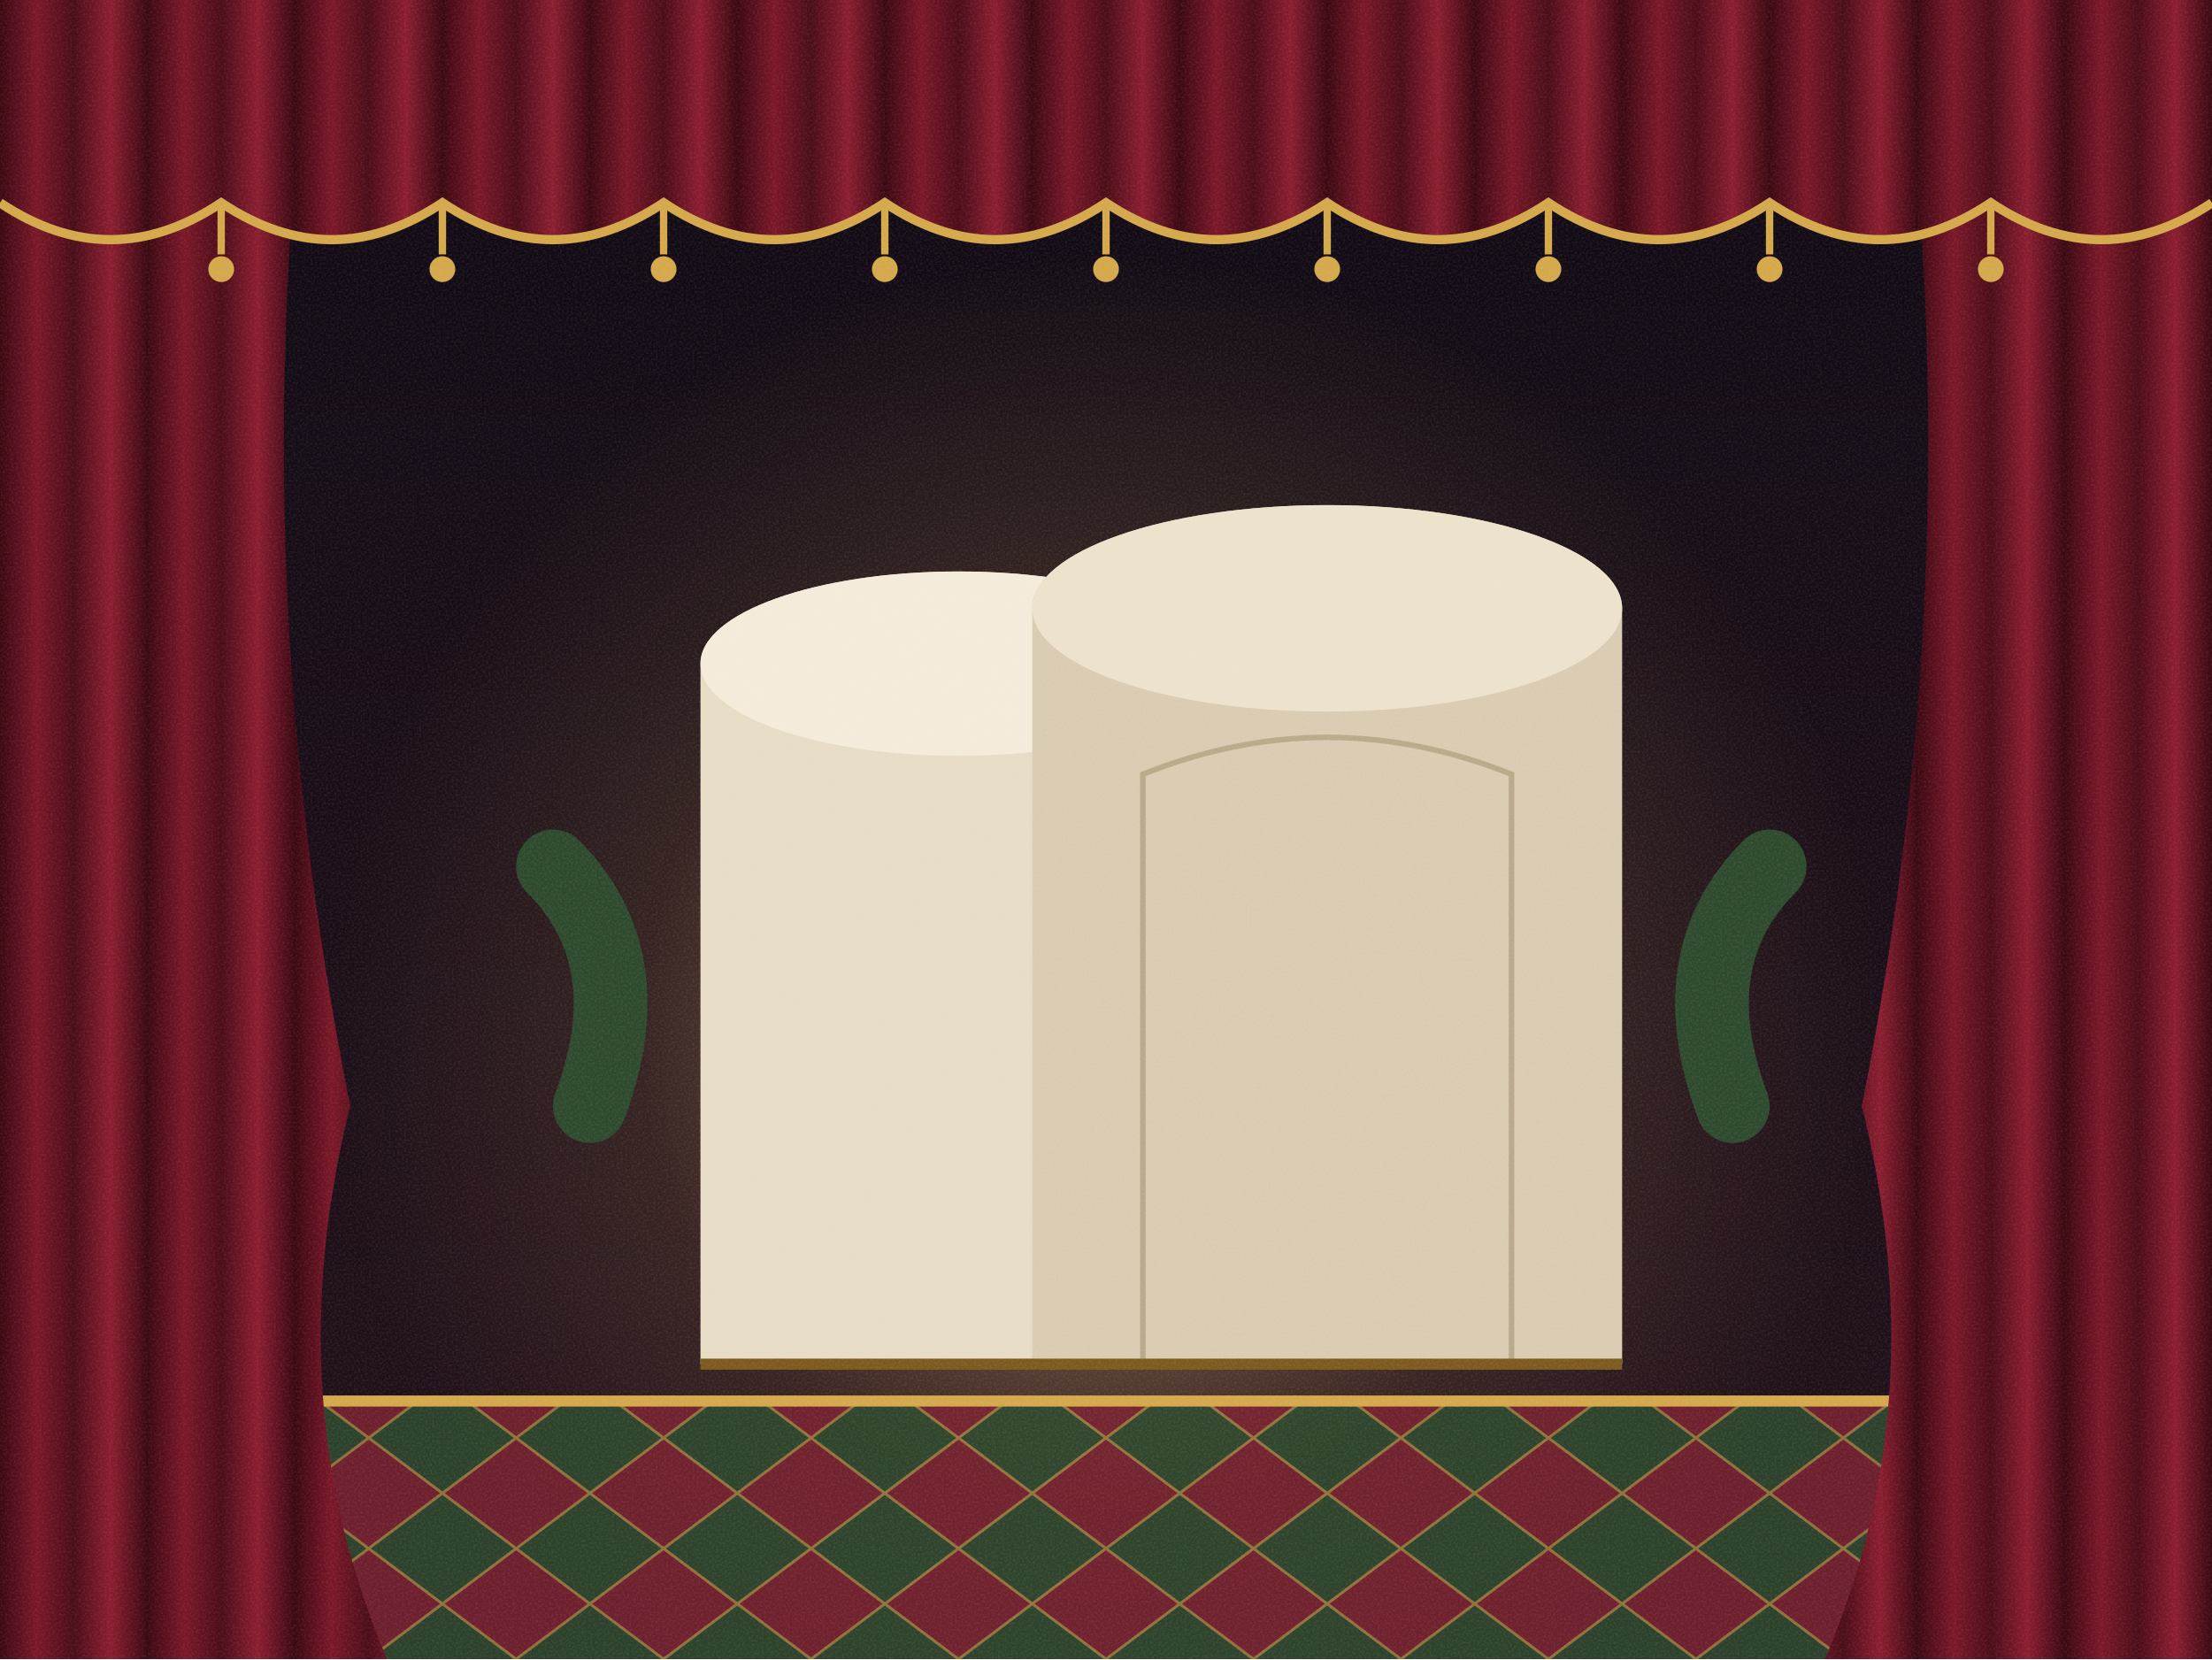
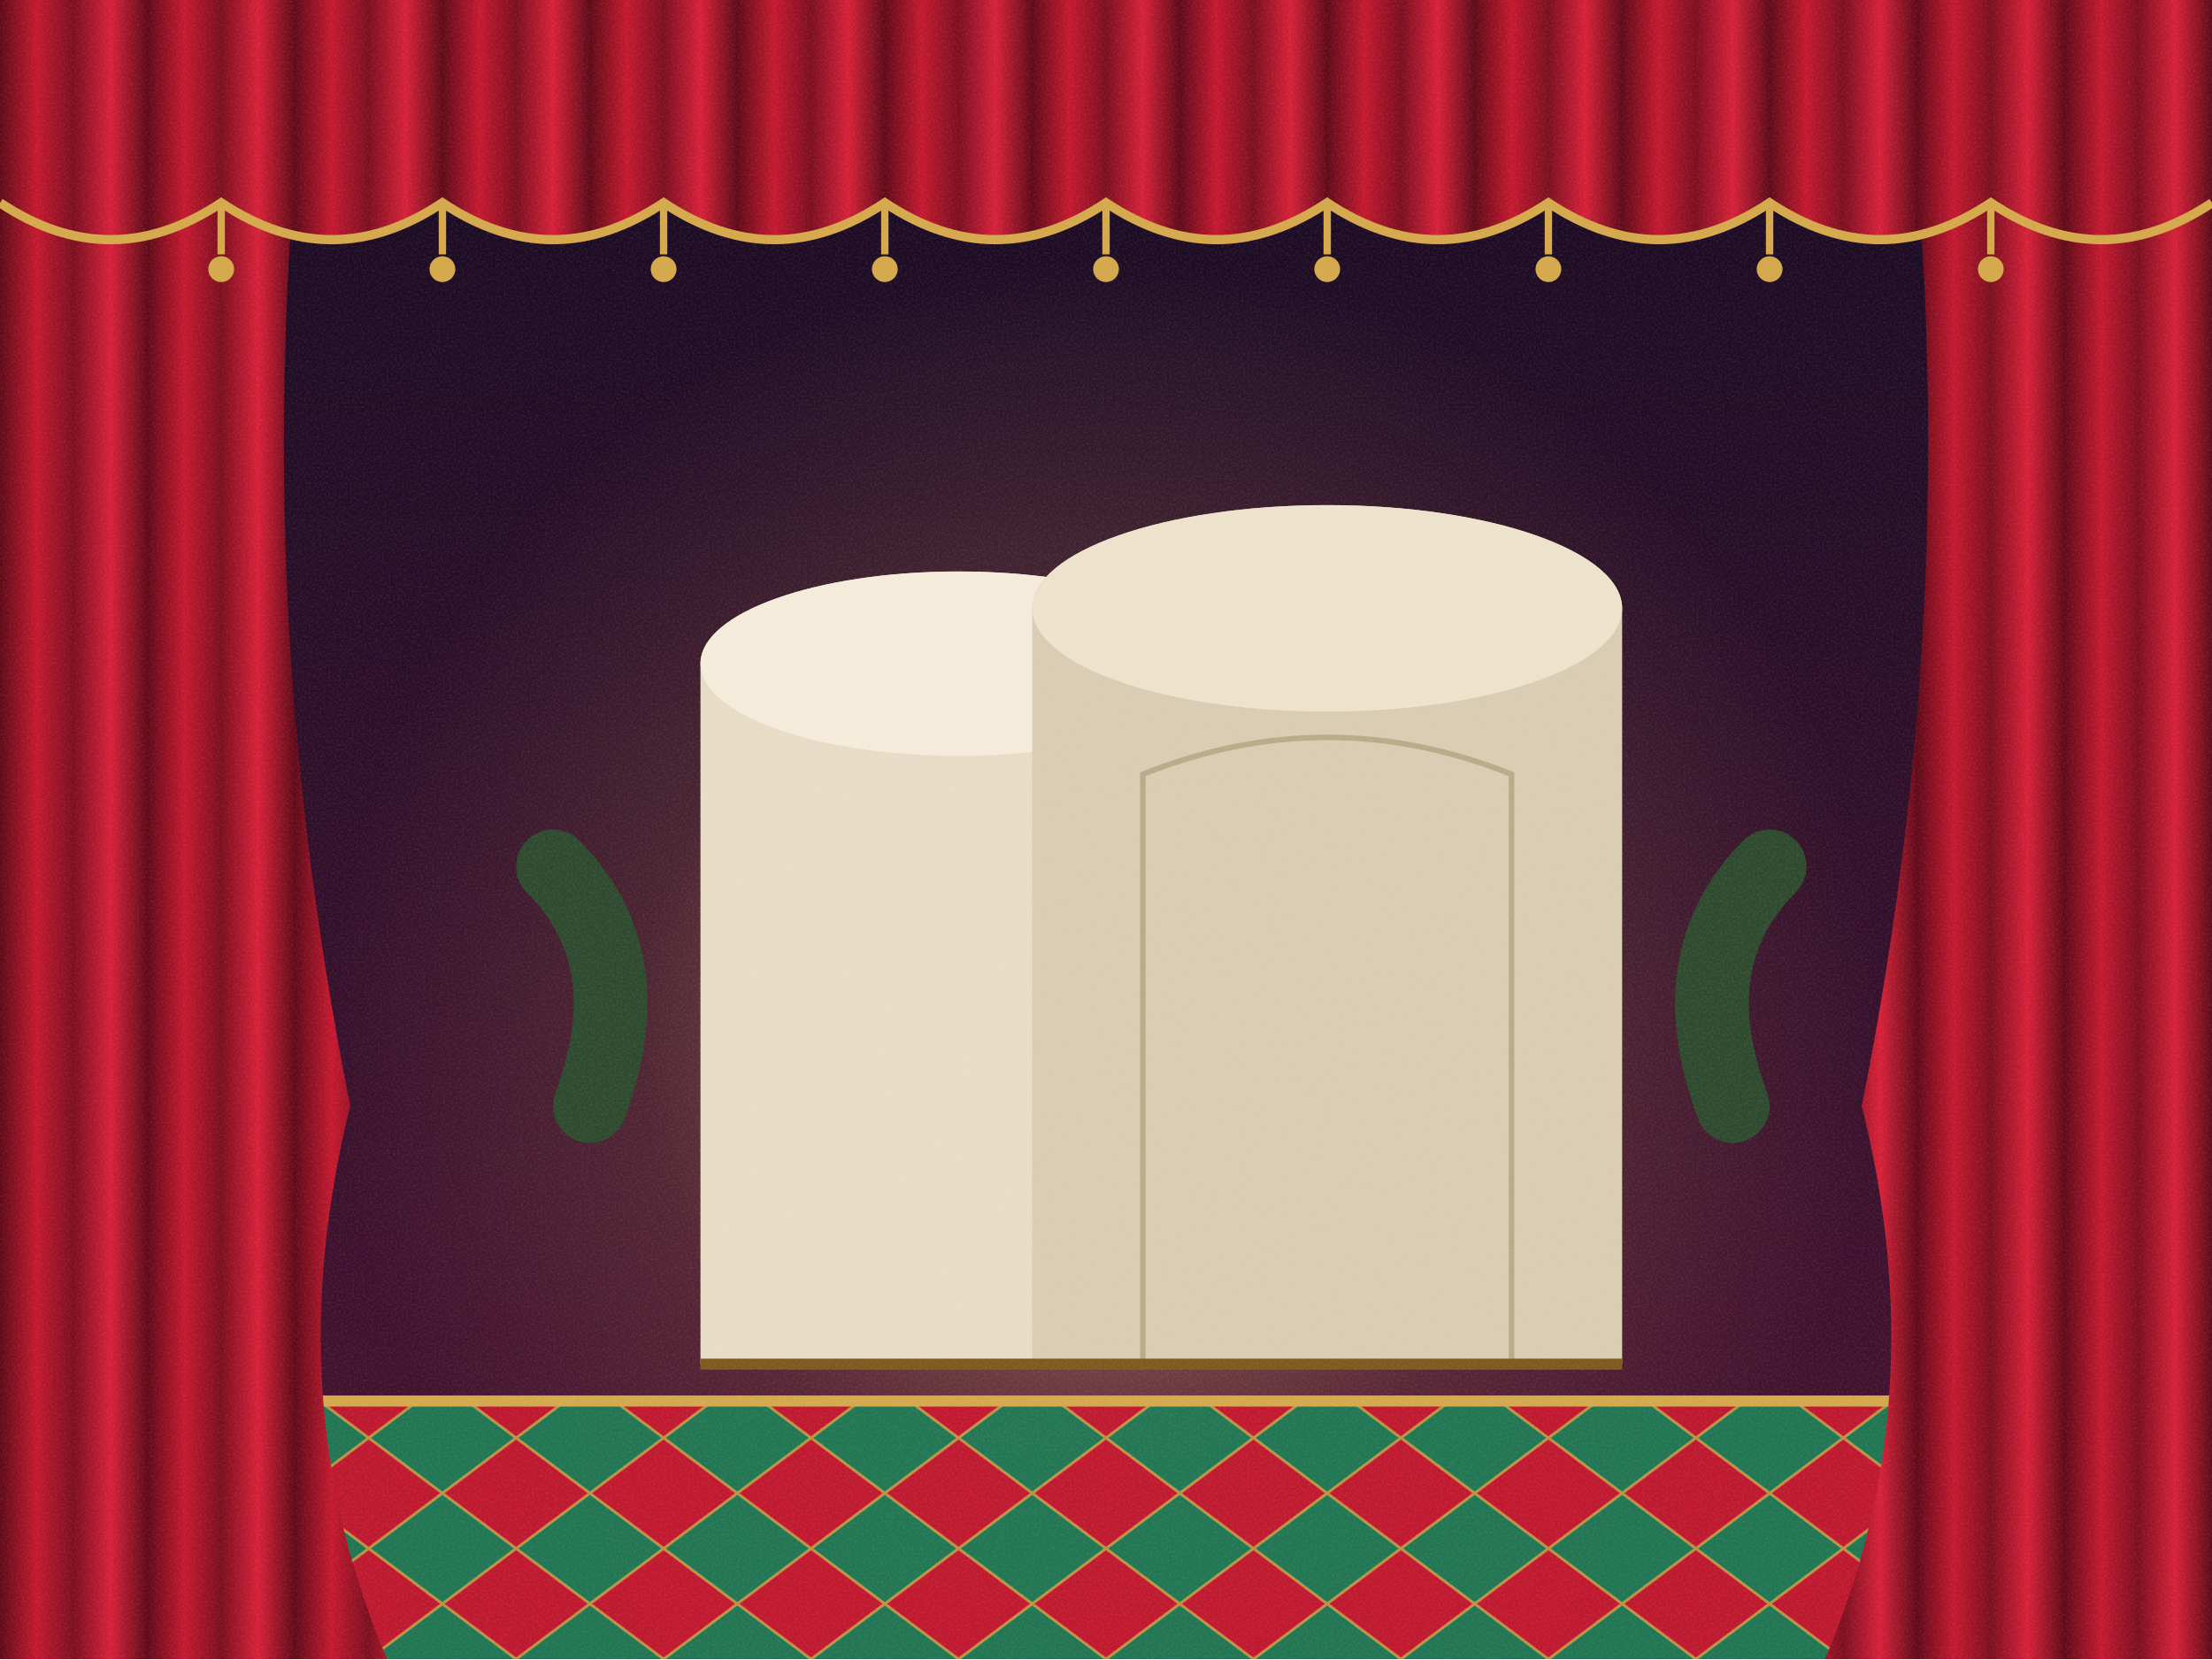
<svg xmlns="http://www.w3.org/2000/svg" viewBox="0 0 1200 900" width="1200" height="900" role="img" aria-labelledby="t d">
  <defs>
    <linearGradient id="velvet" x1="0" y1="0" x2="1" y2="0">
-       <stop offset="0" stop-color="#3A0812" />
-       <stop offset=".25" stop-color="#7A1728" />
-       <stop offset=".5" stop-color="#4A0C18" />
-       <stop offset=".75" stop-color="#8A1D30" />
-       <stop offset="1" stop-color="#3A0812" />
+       <stop offset="0" stop-color="#5E0A18" />
+       <stop offset=".25" stop-color="#C4182F" />
+       <stop offset=".5" stop-color="#7A0E1F" />
+       <stop offset=".75" stop-color="#D62038" />
+       <stop offset="1" stop-color="#5E0A18" />
    </linearGradient>
    <pattern id="fold" width="80" height="900" patternUnits="userSpaceOnUse">
      <rect width="80" height="900" fill="url(#velvet)" />
    </pattern>
    <linearGradient id="gold" x1="0" y1="0" x2="1" y2="1">
-       <stop offset="0" stop-color="#FBE3A0" />
-       <stop offset=".45" stop-color="#D4A84B" />
-       <stop offset="1" stop-color="#7C5A1E" />
+       <stop offset="0" stop-color="#FFF1C4" />
+       <stop offset=".45" stop-color="#E8B84A" />
+       <stop offset="1" stop-color="#9A6A16" />
    </linearGradient>
    <radialGradient id="spot" cx="600" cy="560" r="420" gradientUnits="userSpaceOnUse">
      <stop offset="0" stop-color="#FFE7B0" stop-opacity=".55" />
      <stop offset=".6" stop-color="#FFC56E" stop-opacity=".12" />
      <stop offset="1" stop-color="#FFC56E" stop-opacity="0" />
    </radialGradient>
    <linearGradient id="back" x1="0" y1="0" x2="0" y2="1">
-       <stop offset="0" stop-color="#0F0A14" />
-       <stop offset="1" stop-color="#22101A" />
+       <stop offset="0" stop-color="#150A22" />
+       <stop offset="1" stop-color="#4A1230" />
    </linearGradient>
    <pattern id="harl" width="80" height="60" patternUnits="userSpaceOnUse">
-       <path d="M40 0L80 30L40 60L0 30Z" fill="#7A2230" />
-       <path d="M0 0L40 0L0 30Z M80 0L40 0L80 30Z M0 60L40 60L0 30Z M80 60L40 60L80 30Z" fill="#2E4A2E" />
-       <path d="M40 0L80 30L40 60L0 30Z" fill="none" stroke="#C9A24A" stroke-width="1.5" opacity=".7" />
+       <path d="M40 0L80 30L40 60L0 30Z" fill="#C4182F" />
+       <path d="M0 0L40 0L0 30Z M80 0L40 0L80 30Z M0 60L40 60L0 30Z M80 60L40 60L80 30Z" fill="#1E7A55" />
+       <path d="M40 0L80 30L40 60L0 30Z" fill="none" stroke="#E8B84A" stroke-width="1.5" opacity=".7" />
    </pattern>
    <filter id="grain" x="0" y="0" width="100%" height="100%">
      <feTurbulence type="fractalNoise" baseFrequency=".85" numOctaves="2" seed="5" stitchTiles="stitch" />
      <feColorMatrix values="0 0 0 0 1 0 0 0 0 .9 0 0 0 0 .8 0 0 0 .4 -.16" />
    </filter>
  </defs>
  <rect width="1200" height="900" fill="url(#back)" />
  <rect width="1200" height="900" fill="url(#spot)" />
  <path d="M380 740V360A140 50 0 0 1 660 360V740Z" fill="#E7DCC6" />
  <ellipse cx="520" cy="360" rx="140" ry="50" fill="#F4EBDA" />
  <path d="M560 740V330A160 56 0 0 1 880 330V740Z" fill="#D9CCB2" />
  <ellipse cx="720" cy="330" rx="160" ry="56" fill="#EDE2CC" />
  <path d="M620 740V420Q720 380 820 420V740" fill="none" stroke="#B9AA8A" stroke-width="3" />
  <path d="M380 740H880" stroke="#7C5A1E" stroke-width="6" />
  <path d="M320 600Q350 520 300 470M940 600Q910 520 960 470" stroke="#2E4A2E" stroke-width="40" stroke-linecap="round" fill="none" />
-   <path d="M0 760H1200V900H0Z" fill="url(#harl)" opacity=".85" />
+   <path d="M0 760H1200V900H0Z" fill="url(#harl)" opacity=".95" />
  <path d="M0 760H1200" stroke="#D4A84B" stroke-width="6" />
  <path d="M0 0H170Q130 300 190 600Q150 760 210 900H0Z" fill="url(#fold)" />
  <path d="M1200 0H1030Q1070 300 1010 600Q1050 760 990 900H1200Z" fill="url(#fold)" />
  <path d="M0 0H1200V110Q1140 150 1080 110Q1020 150 960 110Q900 150 840 110Q780 150 720 110Q660 150 600 110Q540 150 480 110Q420 150 360 110Q300 150 240 110Q180 150 120 110Q60 150 0 110V0Z" fill="url(#fold)" />
  <path d="M0 110Q60 150 120 110Q180 150 240 110Q300 150 360 110Q420 150 480 110Q540 150 600 110Q660 150 720 110Q780 150 840 110Q900 150 960 110Q1020 150 1080 110Q1140 150 1200 110" fill="none" stroke="#D4A84B" stroke-width="5" />
  <path d="M120 112v26" stroke="#D4A84B" stroke-width="4" />
  <circle cx="120" cy="146" r="7" fill="#D4A84B" />
  <path d="M240 112v26" stroke="#D4A84B" stroke-width="4" />
  <circle cx="240" cy="146" r="7" fill="#D4A84B" />
  <path d="M360 112v26" stroke="#D4A84B" stroke-width="4" />
  <circle cx="360" cy="146" r="7" fill="#D4A84B" />
  <path d="M480 112v26" stroke="#D4A84B" stroke-width="4" />
  <circle cx="480" cy="146" r="7" fill="#D4A84B" />
  <path d="M600 112v26" stroke="#D4A84B" stroke-width="4" />
  <circle cx="600" cy="146" r="7" fill="#D4A84B" />
  <path d="M720 112v26" stroke="#D4A84B" stroke-width="4" />
  <circle cx="720" cy="146" r="7" fill="#D4A84B" />
  <path d="M840 112v26" stroke="#D4A84B" stroke-width="4" />
  <circle cx="840" cy="146" r="7" fill="#D4A84B" />
  <path d="M960 112v26" stroke="#D4A84B" stroke-width="4" />
  <circle cx="960" cy="146" r="7" fill="#D4A84B" />
  <path d="M1080 112v26" stroke="#D4A84B" stroke-width="4" />
  <circle cx="1080" cy="146" r="7" fill="#D4A84B" />
  <rect width="1200" height="900" filter="url(#grain)" opacity=".45" />
</svg>
